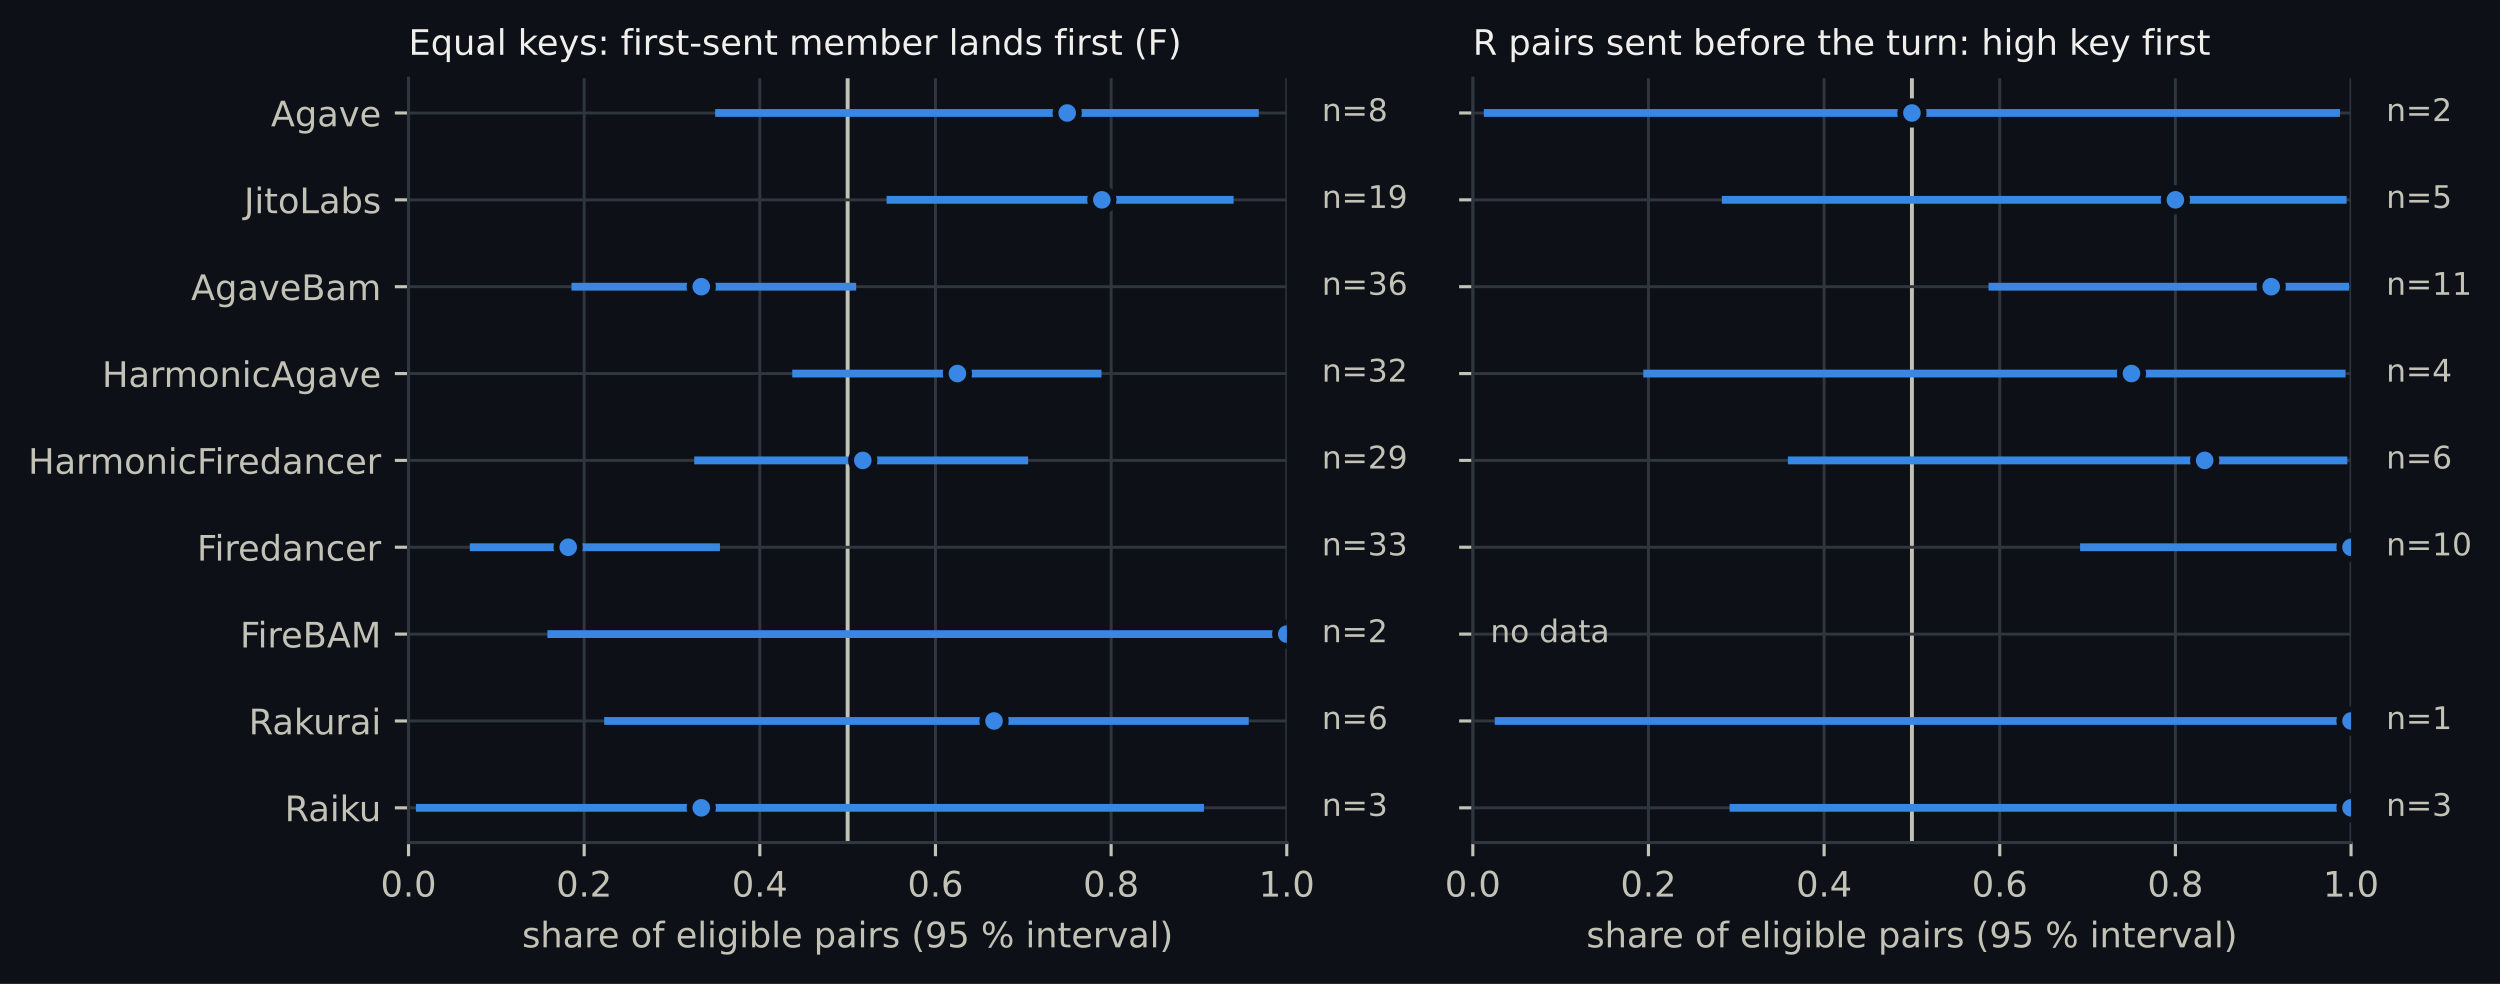
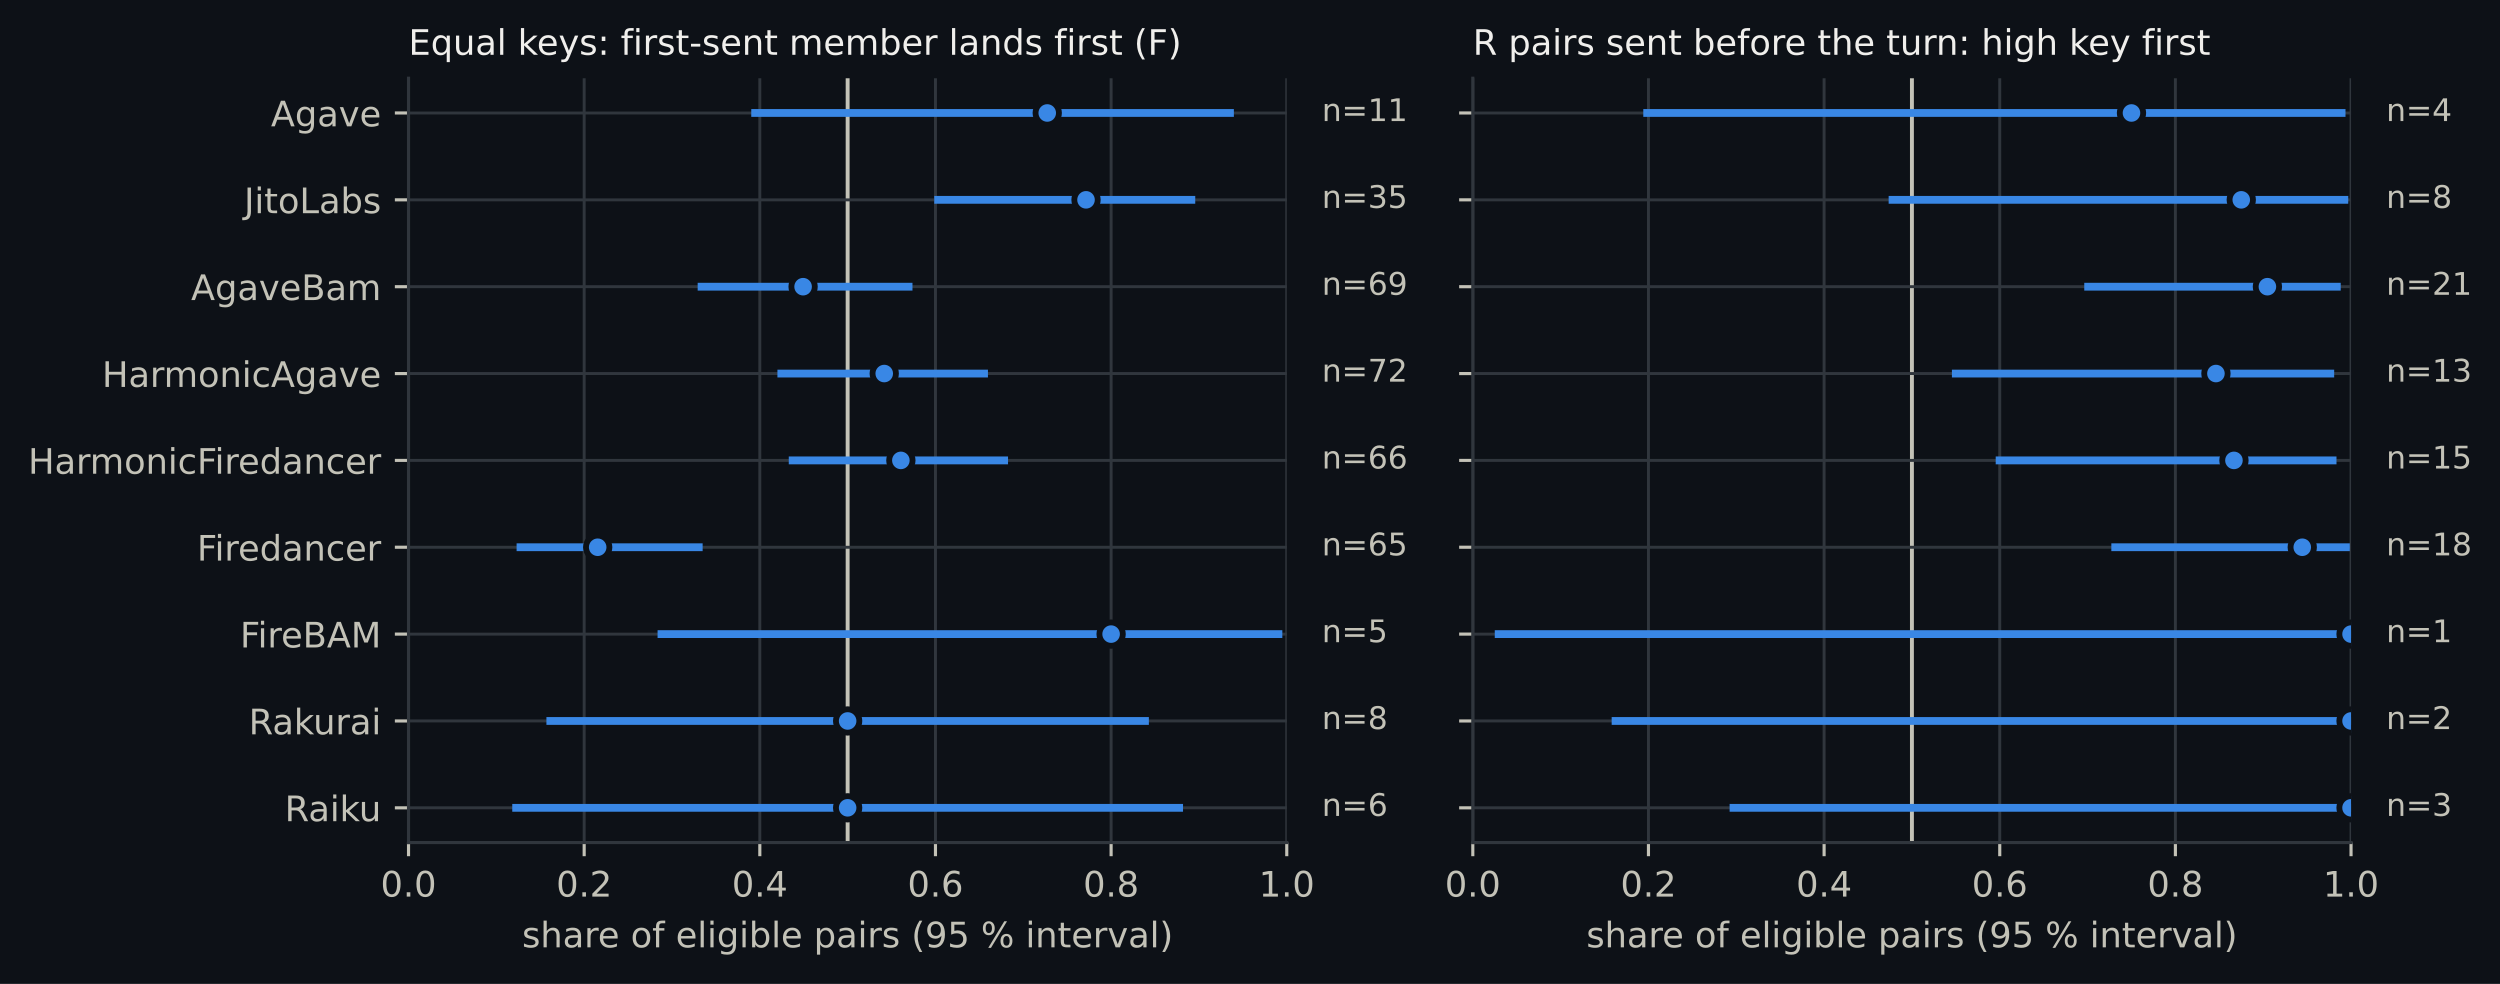
<svg xmlns="http://www.w3.org/2000/svg" xmlns:xlink="http://www.w3.org/1999/xlink" width="640.304pt" height="251.997pt" viewBox="0 0 640.304 251.997" version="1.1">
  <defs>
    <style type="text/css">*{stroke-linejoin: round; stroke-linecap: butt}</style>
  </defs>
  <g id="figure_1">
    <g id="patch_1">
      <path d="M 0 251.997  L 640.304 251.997  L 640.304 0  L 0 0  z " style="fill: #0d1117" />
    </g>
    <g id="axes_1">
      <g id="patch_2">
        <path d="M 104.632 215.796  L 329.567 215.796  L 329.567 20.039  L 104.632 20.039  z " style="fill: #0d1117" />
      </g>
      <g id="line2d_1">
        <path d="M 217.099 215.796  L 217.099 20.039  " clip-path="url(#p9a06205175)" style="fill: none; stroke: #c3c2b7; stroke-linecap: round" />
      </g>
      <g id="matplotlib.axis_1">
        <g id="xtick_1">
          <g id="line2d_2">
            <path d="M 104.632 215.796  L 104.632 20.039  " clip-path="url(#p9a06205175)" style="fill: none; stroke: #30363d; stroke-width: 0.75; stroke-linecap: round" />
          </g>
          <g id="line2d_3">
            <defs>
              <path id="m3ace17ecd5" d="M 0 0  L 0 3.5  " style="stroke: #c3c2b7; stroke-width: 0.8" />
            </defs>
            <g>
              <use xlink:href="#m3ace17ecd5" x="104.632" y="215.796" style="fill: #c3c2b7; stroke: #c3c2b7; stroke-width: 0.8" />
            </g>
          </g>
          <g id="text_1">
            <text style="font-size: 9px; font-family: 'DejaVu Sans', 'Helvetica', 'Arial', sans-serif; text-anchor: middle; fill: #c3c2b7" x="104.632" y="229.634" transform="rotate(-0 104.6317 229.6344)">0.0</text>
          </g>
        </g>
        <g id="xtick_2">
          <g id="line2d_4">
            <path d="M 149.619 215.796  L 149.619 20.039  " clip-path="url(#p9a06205175)" style="fill: none; stroke: #30363d; stroke-width: 0.75; stroke-linecap: round" />
          </g>
          <g id="line2d_5">
            <g>
              <use xlink:href="#m3ace17ecd5" x="149.619" y="215.796" style="fill: #c3c2b7; stroke: #c3c2b7; stroke-width: 0.8" />
            </g>
          </g>
          <g id="text_2">
            <text style="font-size: 9px; font-family: 'DejaVu Sans', 'Helvetica', 'Arial', sans-serif; text-anchor: middle; fill: #c3c2b7" x="149.619" y="229.634" transform="rotate(-0 149.6188 229.6344)">0.2</text>
          </g>
        </g>
        <g id="xtick_3">
          <g id="line2d_6">
            <path d="M 194.606 215.796  L 194.606 20.039  " clip-path="url(#p9a06205175)" style="fill: none; stroke: #30363d; stroke-width: 0.75; stroke-linecap: round" />
          </g>
          <g id="line2d_7">
            <g>
              <use xlink:href="#m3ace17ecd5" x="194.606" y="215.796" style="fill: #c3c2b7; stroke: #c3c2b7; stroke-width: 0.8" />
            </g>
          </g>
          <g id="text_3">
            <text style="font-size: 9px; font-family: 'DejaVu Sans', 'Helvetica', 'Arial', sans-serif; text-anchor: middle; fill: #c3c2b7" x="194.606" y="229.634" transform="rotate(-0 194.6059 229.6344)">0.4</text>
          </g>
        </g>
        <g id="xtick_4">
          <g id="line2d_8">
            <path d="M 239.593 215.796  L 239.593 20.039  " clip-path="url(#p9a06205175)" style="fill: none; stroke: #30363d; stroke-width: 0.75; stroke-linecap: round" />
          </g>
          <g id="line2d_9">
            <g>
              <use xlink:href="#m3ace17ecd5" x="239.593" y="215.796" style="fill: #c3c2b7; stroke: #c3c2b7; stroke-width: 0.8" />
            </g>
          </g>
          <g id="text_4">
            <text style="font-size: 9px; font-family: 'DejaVu Sans', 'Helvetica', 'Arial', sans-serif; text-anchor: middle; fill: #c3c2b7" x="239.593" y="229.634" transform="rotate(-0 239.5929 229.6344)">0.6</text>
          </g>
        </g>
        <g id="xtick_5">
          <g id="line2d_10">
            <path d="M 284.58 215.796  L 284.58 20.039  " clip-path="url(#p9a06205175)" style="fill: none; stroke: #30363d; stroke-width: 0.75; stroke-linecap: round" />
          </g>
          <g id="line2d_11">
            <g>
              <use xlink:href="#m3ace17ecd5" x="284.58" y="215.796" style="fill: #c3c2b7; stroke: #c3c2b7; stroke-width: 0.8" />
            </g>
          </g>
          <g id="text_5">
            <text style="font-size: 9px; font-family: 'DejaVu Sans', 'Helvetica', 'Arial', sans-serif; text-anchor: middle; fill: #c3c2b7" x="284.58" y="229.634" transform="rotate(-0 284.58 229.6344)">0.8</text>
          </g>
        </g>
        <g id="xtick_6">
          <g id="line2d_12">
            <path d="M 329.567 215.796  L 329.567 20.039  " clip-path="url(#p9a06205175)" style="fill: none; stroke: #30363d; stroke-width: 0.75; stroke-linecap: round" />
          </g>
          <g id="line2d_13">
            <g>
              <use xlink:href="#m3ace17ecd5" x="329.567" y="215.796" style="fill: #c3c2b7; stroke: #c3c2b7; stroke-width: 0.8" />
            </g>
          </g>
          <g id="text_6">
            <text style="font-size: 9px; font-family: 'DejaVu Sans', 'Helvetica', 'Arial', sans-serif; text-anchor: middle; fill: #c3c2b7" x="329.567" y="229.634" transform="rotate(-0 329.5671 229.6344)">1.0</text>
          </g>
        </g>
        <g id="text_7">
          <text style="font-size: 9px; font-family: 'DejaVu Sans', 'Helvetica', 'Arial', sans-serif; text-anchor: middle; fill: #c3c2b7" x="217.099" y="242.635" transform="rotate(-0 217.0994 242.6351)">share of eligible pairs (95 % interval)</text>
        </g>
      </g>
      <g id="matplotlib.axis_2">
        <g id="ytick_1">
          <g id="line2d_14">
            <path d="M 104.632 28.937  L 329.567 28.937  " clip-path="url(#p9a06205175)" style="fill: none; stroke: #30363d; stroke-width: 0.75; stroke-linecap: round" />
          </g>
          <g id="line2d_15">
            <defs>
              <path id="m7930940ff3" d="M 0 0  L -3.5 0  " style="stroke: #c3c2b7; stroke-width: 0.8" />
            </defs>
            <g>
              <use xlink:href="#m7930940ff3" x="104.632" y="28.937" style="fill: #c3c2b7; stroke: #c3c2b7; stroke-width: 0.8" />
            </g>
          </g>
          <g id="text_8">
            <text style="font-size: 9px; font-family: 'DejaVu Sans', 'Helvetica', 'Arial', sans-serif; text-anchor: end; fill: #c3c2b7" x="97.632" y="32.356" transform="rotate(-0 97.63172 32.35563)">Agave</text>
          </g>
        </g>
        <g id="ytick_2">
          <g id="line2d_16">
            <path d="M 104.632 51.182  L 329.567 51.182  " clip-path="url(#p9a06205175)" style="fill: none; stroke: #30363d; stroke-width: 0.75; stroke-linecap: round" />
          </g>
          <g id="line2d_17">
            <g>
              <use xlink:href="#m7930940ff3" x="104.632" y="51.182" style="fill: #c3c2b7; stroke: #c3c2b7; stroke-width: 0.8" />
            </g>
          </g>
          <g id="text_9">
            <text style="font-size: 9px; font-family: 'DejaVu Sans', 'Helvetica', 'Arial', sans-serif; text-anchor: end; fill: #c3c2b7" x="97.632" y="54.601" transform="rotate(-0 97.63172 54.60119)">JitoLabs</text>
          </g>
        </g>
        <g id="ytick_3">
          <g id="line2d_18">
            <path d="M 104.632 73.427  L 329.567 73.427  " clip-path="url(#p9a06205175)" style="fill: none; stroke: #30363d; stroke-width: 0.75; stroke-linecap: round" />
          </g>
          <g id="line2d_19">
            <g>
              <use xlink:href="#m7930940ff3" x="104.632" y="73.427" style="fill: #c3c2b7; stroke: #c3c2b7; stroke-width: 0.8" />
            </g>
          </g>
          <g id="text_10">
            <text style="font-size: 9px; font-family: 'DejaVu Sans', 'Helvetica', 'Arial', sans-serif; text-anchor: end; fill: #c3c2b7" x="97.632" y="76.846" transform="rotate(-0 97.63172 76.84606)">AgaveBam</text>
          </g>
        </g>
        <g id="ytick_4">
          <g id="line2d_20">
            <path d="M 104.632 95.672  L 329.567 95.672  " clip-path="url(#p9a06205175)" style="fill: none; stroke: #30363d; stroke-width: 0.75; stroke-linecap: round" />
          </g>
          <g id="line2d_21">
            <g>
              <use xlink:href="#m7930940ff3" x="104.632" y="95.672" style="fill: #c3c2b7; stroke: #c3c2b7; stroke-width: 0.8" />
            </g>
          </g>
          <g id="text_11">
            <text style="font-size: 9px; font-family: 'DejaVu Sans', 'Helvetica', 'Arial', sans-serif; text-anchor: end; fill: #c3c2b7" x="97.632" y="99.092" transform="rotate(-0 97.63172 99.09162)">HarmonicAgave</text>
          </g>
        </g>
        <g id="ytick_5">
          <g id="line2d_22">
            <path d="M 104.632 117.918  L 329.567 117.918  " clip-path="url(#p9a06205175)" style="fill: none; stroke: #30363d; stroke-width: 0.75; stroke-linecap: round" />
          </g>
          <g id="line2d_23">
            <g>
              <use xlink:href="#m7930940ff3" x="104.632" y="117.918" style="fill: #c3c2b7; stroke: #c3c2b7; stroke-width: 0.8" />
            </g>
          </g>
          <g id="text_12">
            <text style="font-size: 9px; font-family: 'DejaVu Sans', 'Helvetica', 'Arial', sans-serif; text-anchor: end; fill: #c3c2b7" x="97.632" y="121.337" transform="rotate(-0 97.63172 121.3368)">HarmonicFiredancer</text>
          </g>
        </g>
        <g id="ytick_6">
          <g id="line2d_24">
            <path d="M 104.632 140.163  L 329.567 140.163  " clip-path="url(#p9a06205175)" style="fill: none; stroke: #30363d; stroke-width: 0.75; stroke-linecap: round" />
          </g>
          <g id="line2d_25">
            <g>
              <use xlink:href="#m7930940ff3" x="104.632" y="140.163" style="fill: #c3c2b7; stroke: #c3c2b7; stroke-width: 0.8" />
            </g>
          </g>
          <g id="text_13">
            <text style="font-size: 9px; font-family: 'DejaVu Sans', 'Helvetica', 'Arial', sans-serif; text-anchor: end; fill: #c3c2b7" x="97.632" y="143.582" transform="rotate(-0 97.63172 143.5821)">Firedancer</text>
          </g>
        </g>
        <g id="ytick_7">
          <g id="line2d_26">
            <path d="M 104.632 162.408  L 329.567 162.408  " clip-path="url(#p9a06205175)" style="fill: none; stroke: #30363d; stroke-width: 0.75; stroke-linecap: round" />
          </g>
          <g id="line2d_27">
            <g>
              <use xlink:href="#m7930940ff3" x="104.632" y="162.408" style="fill: #c3c2b7; stroke: #c3c2b7; stroke-width: 0.8" />
            </g>
          </g>
          <g id="text_14">
            <text style="font-size: 9px; font-family: 'DejaVu Sans', 'Helvetica', 'Arial', sans-serif; text-anchor: end; fill: #c3c2b7" x="97.632" y="165.827" transform="rotate(-0 97.63172 165.8273)">FireBAM</text>
          </g>
        </g>
        <g id="ytick_8">
          <g id="line2d_28">
            <path d="M 104.632 184.653  L 329.567 184.653  " clip-path="url(#p9a06205175)" style="fill: none; stroke: #30363d; stroke-width: 0.75; stroke-linecap: round" />
          </g>
          <g id="line2d_29">
            <g>
              <use xlink:href="#m7930940ff3" x="104.632" y="184.653" style="fill: #c3c2b7; stroke: #c3c2b7; stroke-width: 0.8" />
            </g>
          </g>
          <g id="text_15">
            <text style="font-size: 9px; font-family: 'DejaVu Sans', 'Helvetica', 'Arial', sans-serif; text-anchor: end; fill: #c3c2b7" x="97.632" y="188.072" transform="rotate(-0 97.63172 188.0725)">Rakurai</text>
          </g>
        </g>
        <g id="ytick_9">
          <g id="line2d_30">
            <path d="M 104.632 206.898  L 329.567 206.898  " clip-path="url(#p9a06205175)" style="fill: none; stroke: #30363d; stroke-width: 0.75; stroke-linecap: round" />
          </g>
          <g id="line2d_31">
            <g>
              <use xlink:href="#m7930940ff3" x="104.632" y="206.898" style="fill: #c3c2b7; stroke: #c3c2b7; stroke-width: 0.8" />
            </g>
          </g>
          <g id="text_16">
            <text style="font-size: 9px; font-family: 'DejaVu Sans', 'Helvetica', 'Arial', sans-serif; text-anchor: end; fill: #c3c2b7" x="97.632" y="210.318" transform="rotate(-0 97.63172 210.3177)">Raiku</text>
          </g>
        </g>
      </g>
      <g id="patch_3">
        <path d="M 104.632 215.796  L 104.632 20.039  " style="fill: none; stroke: #30363d; stroke-width: 0.8; stroke-linejoin: miter; stroke-linecap: square" />
      </g>
      <g id="patch_4">
        <path d="M 104.632 215.796  L 329.567 215.796  " style="fill: none; stroke: #30363d; stroke-width: 0.8; stroke-linejoin: miter; stroke-linecap: square" />
      </g>
      <g id="LineCollection_1">
-         <path d="M 183.167 28.937  L 322.402 28.937  " clip-path="url(#p9a06205175)" style="fill: none; stroke: #3987e5; stroke-width: 2" />
+         <path d="M 192.414 28.937  L 316.022 28.937  " clip-path="url(#p9a06205175)" style="fill: none; stroke: #3987e5; stroke-width: 2" />
      </g>
      <g id="text_17">
-         <text style="font-size: 8px; font-family: 'DejaVu Sans', 'Helvetica', 'Arial', sans-serif; text-anchor: start; fill: #c3c2b7" x="338.564" y="31.015" transform="rotate(-0 338.5645 31.0148)">n=8</text>
+         <text style="font-size: 8px; font-family: 'DejaVu Sans', 'Helvetica', 'Arial', sans-serif; text-anchor: start; fill: #c3c2b7" x="338.564" y="31.015" transform="rotate(-0 338.5645 31.0148)">n=11</text>
      </g>
      <g id="LineCollection_2">
-         <path d="M 227.075 51.182  L 315.953 51.182  " clip-path="url(#p9a06205175)" style="fill: none; stroke: #3987e5; stroke-width: 2" />
+         <path d="M 239.286 51.182  L 306.127 51.182  " clip-path="url(#p9a06205175)" style="fill: none; stroke: #3987e5; stroke-width: 2" />
      </g>
      <g id="text_18">
-         <text style="font-size: 8px; font-family: 'DejaVu Sans', 'Helvetica', 'Arial', sans-serif; text-anchor: start; fill: #c3c2b7" x="338.564" y="53.26" transform="rotate(-0 338.5645 53.26002)">n=19</text>
+         <text style="font-size: 8px; font-family: 'DejaVu Sans', 'Helvetica', 'Arial', sans-serif; text-anchor: start; fill: #c3c2b7" x="338.564" y="53.26" transform="rotate(-0 338.5645 53.26002)">n=35</text>
      </g>
      <g id="LineCollection_3">
-         <path d="M 146.371 73.427  L 219.282 73.427  " clip-path="url(#p9a06205175)" style="fill: none; stroke: #3987e5; stroke-width: 2" />
+         <path d="M 178.687 73.427  L 233.703 73.427  " clip-path="url(#p9a06205175)" style="fill: none; stroke: #3987e5; stroke-width: 2" />
      </g>
      <g id="text_19">
-         <text style="font-size: 8px; font-family: 'DejaVu Sans', 'Helvetica', 'Arial', sans-serif; text-anchor: start; fill: #c3c2b7" x="338.564" y="75.505" transform="rotate(-0 338.5645 75.50523)">n=36</text>
+         <text style="font-size: 8px; font-family: 'DejaVu Sans', 'Helvetica', 'Arial', sans-serif; text-anchor: start; fill: #c3c2b7" x="338.564" y="75.505" transform="rotate(-0 338.5645 75.50523)">n=69</text>
      </g>
      <g id="LineCollection_4">
-         <path d="M 202.911 95.672  L 282.106 95.672  " clip-path="url(#p9a06205175)" style="fill: none; stroke: #3987e5; stroke-width: 2" />
+         <path d="M 199.114 95.672  L 253.034 95.672  " clip-path="url(#p9a06205175)" style="fill: none; stroke: #3987e5; stroke-width: 2" />
      </g>
      <g id="text_20">
-         <text style="font-size: 8px; font-family: 'DejaVu Sans', 'Helvetica', 'Arial', sans-serif; text-anchor: start; fill: #c3c2b7" x="338.564" y="97.75" transform="rotate(-0 338.5645 97.75045)">n=32</text>
+         <text style="font-size: 8px; font-family: 'DejaVu Sans', 'Helvetica', 'Arial', sans-serif; text-anchor: start; fill: #c3c2b7" x="338.564" y="97.75" transform="rotate(-0 338.5645 97.75045)">n=72</text>
      </g>
      <g id="LineCollection_5">
-         <path d="M 177.807 117.918  L 263.327 117.918  " clip-path="url(#p9a06205175)" style="fill: none; stroke: #3987e5; stroke-width: 2" />
+         <path d="M 202.02 117.918  L 258.18 117.918  " clip-path="url(#p9a06205175)" style="fill: none; stroke: #3987e5; stroke-width: 2" />
      </g>
      <g id="text_21">
-         <text style="font-size: 8px; font-family: 'DejaVu Sans', 'Helvetica', 'Arial', sans-serif; text-anchor: start; fill: #c3c2b7" x="338.564" y="119.996" transform="rotate(-0 338.5645 119.9957)">n=29</text>
+         <text style="font-size: 8px; font-family: 'DejaVu Sans', 'Helvetica', 'Arial', sans-serif; text-anchor: start; fill: #c3c2b7" x="338.564" y="119.996" transform="rotate(-0 338.5645 119.9957)">n=66</text>
      </g>
      <g id="LineCollection_6">
-         <path d="M 120.33 140.163  L 184.394 140.163  " clip-path="url(#p9a06205175)" style="fill: none; stroke: #3987e5; stroke-width: 2" />
+         <path d="M 132.311 140.163  L 179.96 140.163  " clip-path="url(#p9a06205175)" style="fill: none; stroke: #3987e5; stroke-width: 2" />
      </g>
      <g id="text_22">
-         <text style="font-size: 8px; font-family: 'DejaVu Sans', 'Helvetica', 'Arial', sans-serif; text-anchor: start; fill: #c3c2b7" x="338.564" y="142.241" transform="rotate(-0 338.5645 142.2409)">n=33</text>
+         <text style="font-size: 8px; font-family: 'DejaVu Sans', 'Helvetica', 'Arial', sans-serif; text-anchor: start; fill: #c3c2b7" x="338.564" y="142.241" transform="rotate(-0 338.5645 142.2409)">n=65</text>
      </g>
      <g id="LineCollection_7">
-         <path d="M 140.197 162.408  L 329.567 162.408  " clip-path="url(#p9a06205175)" style="fill: none; stroke: #3987e5; stroke-width: 2" />
+         <path d="M 168.419 162.408  L 328.431 162.408  " clip-path="url(#p9a06205175)" style="fill: none; stroke: #3987e5; stroke-width: 2" />
      </g>
      <g id="text_23">
-         <text style="font-size: 8px; font-family: 'DejaVu Sans', 'Helvetica', 'Arial', sans-serif; text-anchor: start; fill: #c3c2b7" x="338.564" y="164.486" transform="rotate(-0 338.5645 164.4861)">n=2</text>
+         <text style="font-size: 8px; font-family: 'DejaVu Sans', 'Helvetica', 'Arial', sans-serif; text-anchor: start; fill: #c3c2b7" x="338.564" y="164.486" transform="rotate(-0 338.5645 164.4861)">n=5</text>
      </g>
      <g id="LineCollection_8">
-         <path d="M 154.742 184.653  L 319.834 184.653  " clip-path="url(#p9a06205175)" style="fill: none; stroke: #3987e5; stroke-width: 2" />
+         <path d="M 139.949 184.653  L 294.249 184.653  " clip-path="url(#p9a06205175)" style="fill: none; stroke: #3987e5; stroke-width: 2" />
      </g>
      <g id="text_24">
-         <text style="font-size: 8px; font-family: 'DejaVu Sans', 'Helvetica', 'Arial', sans-serif; text-anchor: start; fill: #c3c2b7" x="338.564" y="186.731" transform="rotate(-0 338.5645 186.7313)">n=6</text>
+         <text style="font-size: 8px; font-family: 'DejaVu Sans', 'Helvetica', 'Arial', sans-serif; text-anchor: start; fill: #c3c2b7" x="338.564" y="186.731" transform="rotate(-0 338.5645 186.7313)">n=8</text>
      </g>
      <g id="LineCollection_9">
-         <path d="M 106.522 206.898  L 308.356 206.898  " clip-path="url(#p9a06205175)" style="fill: none; stroke: #3987e5; stroke-width: 2" />
+         <path d="M 131.2 206.898  L 302.998 206.898  " clip-path="url(#p9a06205175)" style="fill: none; stroke: #3987e5; stroke-width: 2" />
      </g>
      <g id="text_25">
-         <text style="font-size: 8px; font-family: 'DejaVu Sans', 'Helvetica', 'Arial', sans-serif; text-anchor: start; fill: #c3c2b7" x="338.564" y="208.977" transform="rotate(-0 338.5645 208.9765)">n=3</text>
+         <text style="font-size: 8px; font-family: 'DejaVu Sans', 'Helvetica', 'Arial', sans-serif; text-anchor: start; fill: #c3c2b7" x="338.564" y="208.977" transform="rotate(-0 338.5645 208.9765)">n=6</text>
      </g>
      <g id="text_26">
        <text style="font-size: 9px; font-family: 'DejaVu Sans', 'Helvetica', 'Arial', sans-serif; text-anchor: start; fill: #f0efec" x="104.632" y="14.039" transform="rotate(-0 104.6317 14.03859)">Equal keys: first-sent member lands first (F)</text>
      </g>
      <g id="line2d_32">
-         <path d="M 273.333 28.937  " clip-path="url(#p9a06205175)" style="fill: none; stroke: #3987e5; stroke-width: 2; stroke-linecap: round" />
+         <path d="M 268.221 28.937  " clip-path="url(#p9a06205175)" style="fill: none; stroke: #3987e5; stroke-width: 2; stroke-linecap: round" />
        <defs>
          <path id="m5ddadcba96" d="M 0 3  C 0.796 3 1.559 2.684 2.121 2.121  C 2.684 1.559 3 0.796 3 0  C 3 -0.796 2.684 -1.559 2.121 -2.121  C 1.559 -2.684 0.796 -3 0 -3  C -0.796 -3 -1.559 -2.684 -2.121 -2.121  C -2.684 -1.559 -3 -0.796 -3 0  C -3 0.796 -2.684 1.559 -2.121 2.121  C -1.559 2.684 -0.796 3 0 3  z " style="stroke: #0d1117; stroke-width: 1.5" />
        </defs>
        <g clip-path="url(#p9a06205175)">
-           <use xlink:href="#m5ddadcba96" x="273.333" y="28.937" style="fill: #3987e5; stroke: #0d1117; stroke-width: 1.5" />
+           <use xlink:href="#m5ddadcba96" x="268.221" y="28.937" style="fill: #3987e5; stroke: #0d1117; stroke-width: 1.5" />
        </g>
      </g>
      <g id="line2d_33">
-         <path d="M 282.212 51.182  " clip-path="url(#p9a06205175)" style="fill: none; stroke: #3987e5; stroke-width: 2; stroke-linecap: round" />
-         <g clip-path="url(#p9a06205175)">
-           <use xlink:href="#m5ddadcba96" x="282.212" y="51.182" style="fill: #3987e5; stroke: #0d1117; stroke-width: 1.5" />
+         <path d="M 278.153 51.182  " clip-path="url(#p9a06205175)" style="fill: none; stroke: #3987e5; stroke-width: 2; stroke-linecap: round" />
+         <g clip-path="url(#p9a06205175)">
+           <use xlink:href="#m5ddadcba96" x="278.153" y="51.182" style="fill: #3987e5; stroke: #0d1117; stroke-width: 1.5" />
        </g>
      </g>
      <g id="line2d_34">
-         <path d="M 179.61 73.427  " clip-path="url(#p9a06205175)" style="fill: none; stroke: #3987e5; stroke-width: 2; stroke-linecap: round" />
-         <g clip-path="url(#p9a06205175)">
-           <use xlink:href="#m5ddadcba96" x="179.61" y="73.427" style="fill: #3987e5; stroke: #0d1117; stroke-width: 1.5" />
+         <path d="M 205.69 73.427  " clip-path="url(#p9a06205175)" style="fill: none; stroke: #3987e5; stroke-width: 2; stroke-linecap: round" />
+         <g clip-path="url(#p9a06205175)">
+           <use xlink:href="#m5ddadcba96" x="205.69" y="73.427" style="fill: #3987e5; stroke: #0d1117; stroke-width: 1.5" />
        </g>
      </g>
      <g id="line2d_35">
-         <path d="M 245.216 95.672  " clip-path="url(#p9a06205175)" style="fill: none; stroke: #3987e5; stroke-width: 2; stroke-linecap: round" />
-         <g clip-path="url(#p9a06205175)">
-           <use xlink:href="#m5ddadcba96" x="245.216" y="95.672" style="fill: #3987e5; stroke: #0d1117; stroke-width: 1.5" />
+         <path d="M 226.472 95.672  " clip-path="url(#p9a06205175)" style="fill: none; stroke: #3987e5; stroke-width: 2; stroke-linecap: round" />
+         <g clip-path="url(#p9a06205175)">
+           <use xlink:href="#m5ddadcba96" x="226.472" y="95.672" style="fill: #3987e5; stroke: #0d1117; stroke-width: 1.5" />
        </g>
      </g>
      <g id="line2d_36">
-         <path d="M 220.978 117.918  " clip-path="url(#p9a06205175)" style="fill: none; stroke: #3987e5; stroke-width: 2; stroke-linecap: round" />
-         <g clip-path="url(#p9a06205175)">
-           <use xlink:href="#m5ddadcba96" x="220.978" y="117.918" style="fill: #3987e5; stroke: #0d1117; stroke-width: 1.5" />
+         <path d="M 230.732 117.918  " clip-path="url(#p9a06205175)" style="fill: none; stroke: #3987e5; stroke-width: 2; stroke-linecap: round" />
+         <g clip-path="url(#p9a06205175)">
+           <use xlink:href="#m5ddadcba96" x="230.732" y="117.918" style="fill: #3987e5; stroke: #0d1117; stroke-width: 1.5" />
        </g>
      </g>
      <g id="line2d_37">
-         <path d="M 145.529 140.163  " clip-path="url(#p9a06205175)" style="fill: none; stroke: #3987e5; stroke-width: 2; stroke-linecap: round" />
-         <g clip-path="url(#p9a06205175)">
-           <use xlink:href="#m5ddadcba96" x="145.529" y="140.163" style="fill: #3987e5; stroke: #0d1117; stroke-width: 1.5" />
+         <path d="M 153.079 140.163  " clip-path="url(#p9a06205175)" style="fill: none; stroke: #3987e5; stroke-width: 2; stroke-linecap: round" />
+         <g clip-path="url(#p9a06205175)">
+           <use xlink:href="#m5ddadcba96" x="153.079" y="140.163" style="fill: #3987e5; stroke: #0d1117; stroke-width: 1.5" />
        </g>
      </g>
      <g id="line2d_38">
-         <path d="M 329.567 162.408  " clip-path="url(#p9a06205175)" style="fill: none; stroke: #3987e5; stroke-width: 2; stroke-linecap: round" />
-         <g clip-path="url(#p9a06205175)">
-           <use xlink:href="#m5ddadcba96" x="329.567" y="162.408" style="fill: #3987e5; stroke: #0d1117; stroke-width: 1.5" />
+         <path d="M 284.58 162.408  " clip-path="url(#p9a06205175)" style="fill: none; stroke: #3987e5; stroke-width: 2; stroke-linecap: round" />
+         <g clip-path="url(#p9a06205175)">
+           <use xlink:href="#m5ddadcba96" x="284.58" y="162.408" style="fill: #3987e5; stroke: #0d1117; stroke-width: 1.5" />
        </g>
      </g>
      <g id="line2d_39">
-         <path d="M 254.589 184.653  " clip-path="url(#p9a06205175)" style="fill: none; stroke: #3987e5; stroke-width: 2; stroke-linecap: round" />
-         <g clip-path="url(#p9a06205175)">
-           <use xlink:href="#m5ddadcba96" x="254.589" y="184.653" style="fill: #3987e5; stroke: #0d1117; stroke-width: 1.5" />
+         <path d="M 217.099 184.653  " clip-path="url(#p9a06205175)" style="fill: none; stroke: #3987e5; stroke-width: 2; stroke-linecap: round" />
+         <g clip-path="url(#p9a06205175)">
+           <use xlink:href="#m5ddadcba96" x="217.099" y="184.653" style="fill: #3987e5; stroke: #0d1117; stroke-width: 1.5" />
        </g>
      </g>
      <g id="line2d_40">
-         <path d="M 179.61 206.898  " clip-path="url(#p9a06205175)" style="fill: none; stroke: #3987e5; stroke-width: 2; stroke-linecap: round" />
-         <g clip-path="url(#p9a06205175)">
-           <use xlink:href="#m5ddadcba96" x="179.61" y="206.898" style="fill: #3987e5; stroke: #0d1117; stroke-width: 1.5" />
+         <path d="M 217.099 206.898  " clip-path="url(#p9a06205175)" style="fill: none; stroke: #3987e5; stroke-width: 2; stroke-linecap: round" />
+         <g clip-path="url(#p9a06205175)">
+           <use xlink:href="#m5ddadcba96" x="217.099" y="206.898" style="fill: #3987e5; stroke: #0d1117; stroke-width: 1.5" />
        </g>
      </g>
    </g>
    <g id="axes_2">
      <g id="patch_5">
        <path d="M 377.218 215.796  L 602.153 215.796  L 602.153 20.039  L 377.218 20.039  z " style="fill: #0d1117" />
      </g>
      <g id="line2d_41">
        <path d="M 489.686 215.796  L 489.686 20.039  " clip-path="url(#p82a0b15904)" style="fill: none; stroke: #c3c2b7; stroke-linecap: round" />
      </g>
      <g id="matplotlib.axis_3">
        <g id="xtick_7">
          <g id="line2d_42">
            <path d="M 377.218 215.796  L 377.218 20.039  " clip-path="url(#p82a0b15904)" style="fill: none; stroke: #30363d; stroke-width: 0.75; stroke-linecap: round" />
          </g>
          <g id="line2d_43">
            <g>
              <use xlink:href="#m3ace17ecd5" x="377.218" y="215.796" style="fill: #c3c2b7; stroke: #c3c2b7; stroke-width: 0.8" />
            </g>
          </g>
          <g id="text_27">
            <text style="font-size: 9px; font-family: 'DejaVu Sans', 'Helvetica', 'Arial', sans-serif; text-anchor: middle; fill: #c3c2b7" x="377.218" y="229.634" transform="rotate(-0 377.218 229.6344)">0.0</text>
          </g>
        </g>
        <g id="xtick_8">
          <g id="line2d_44">
            <path d="M 422.205 215.796  L 422.205 20.039  " clip-path="url(#p82a0b15904)" style="fill: none; stroke: #30363d; stroke-width: 0.75; stroke-linecap: round" />
          </g>
          <g id="line2d_45">
            <g>
              <use xlink:href="#m3ace17ecd5" x="422.205" y="215.796" style="fill: #c3c2b7; stroke: #c3c2b7; stroke-width: 0.8" />
            </g>
          </g>
          <g id="text_28">
            <text style="font-size: 9px; font-family: 'DejaVu Sans', 'Helvetica', 'Arial', sans-serif; text-anchor: middle; fill: #c3c2b7" x="422.205" y="229.634" transform="rotate(-0 422.205 229.6344)">0.2</text>
          </g>
        </g>
        <g id="xtick_9">
          <g id="line2d_46">
            <path d="M 467.192 215.796  L 467.192 20.039  " clip-path="url(#p82a0b15904)" style="fill: none; stroke: #30363d; stroke-width: 0.75; stroke-linecap: round" />
          </g>
          <g id="line2d_47">
            <g>
              <use xlink:href="#m3ace17ecd5" x="467.192" y="215.796" style="fill: #c3c2b7; stroke: #c3c2b7; stroke-width: 0.8" />
            </g>
          </g>
          <g id="text_29">
            <text style="font-size: 9px; font-family: 'DejaVu Sans', 'Helvetica', 'Arial', sans-serif; text-anchor: middle; fill: #c3c2b7" x="467.192" y="229.634" transform="rotate(-0 467.1921 229.6344)">0.4</text>
          </g>
        </g>
        <g id="xtick_10">
          <g id="line2d_48">
            <path d="M 512.179 215.796  L 512.179 20.039  " clip-path="url(#p82a0b15904)" style="fill: none; stroke: #30363d; stroke-width: 0.75; stroke-linecap: round" />
          </g>
          <g id="line2d_49">
            <g>
              <use xlink:href="#m3ace17ecd5" x="512.179" y="215.796" style="fill: #c3c2b7; stroke: #c3c2b7; stroke-width: 0.8" />
            </g>
          </g>
          <g id="text_30">
            <text style="font-size: 9px; font-family: 'DejaVu Sans', 'Helvetica', 'Arial', sans-serif; text-anchor: middle; fill: #c3c2b7" x="512.179" y="229.634" transform="rotate(-0 512.1792 229.6344)">0.6</text>
          </g>
        </g>
        <g id="xtick_11">
          <g id="line2d_50">
            <path d="M 557.166 215.796  L 557.166 20.039  " clip-path="url(#p82a0b15904)" style="fill: none; stroke: #30363d; stroke-width: 0.75; stroke-linecap: round" />
          </g>
          <g id="line2d_51">
            <g>
              <use xlink:href="#m3ace17ecd5" x="557.166" y="215.796" style="fill: #c3c2b7; stroke: #c3c2b7; stroke-width: 0.8" />
            </g>
          </g>
          <g id="text_31">
            <text style="font-size: 9px; font-family: 'DejaVu Sans', 'Helvetica', 'Arial', sans-serif; text-anchor: middle; fill: #c3c2b7" x="557.166" y="229.634" transform="rotate(-0 557.1662 229.6344)">0.8</text>
          </g>
        </g>
        <g id="xtick_12">
          <g id="line2d_52">
            <path d="M 602.153 215.796  L 602.153 20.039  " clip-path="url(#p82a0b15904)" style="fill: none; stroke: #30363d; stroke-width: 0.75; stroke-linecap: round" />
          </g>
          <g id="line2d_53">
            <g>
              <use xlink:href="#m3ace17ecd5" x="602.153" y="215.796" style="fill: #c3c2b7; stroke: #c3c2b7; stroke-width: 0.8" />
            </g>
          </g>
          <g id="text_32">
            <text style="font-size: 9px; font-family: 'DejaVu Sans', 'Helvetica', 'Arial', sans-serif; text-anchor: middle; fill: #c3c2b7" x="602.153" y="229.634" transform="rotate(-0 602.1533 229.6344)">1.0</text>
          </g>
        </g>
        <g id="text_33">
          <text style="font-size: 9px; font-family: 'DejaVu Sans', 'Helvetica', 'Arial', sans-serif; text-anchor: middle; fill: #c3c2b7" x="489.686" y="242.635" transform="rotate(-0 489.6856 242.6351)">share of eligible pairs (95 % interval)</text>
        </g>
      </g>
      <g id="matplotlib.axis_4">
        <g id="ytick_10">
          <g id="line2d_54">
            <path d="M 377.218 28.937  L 602.153 28.937  " clip-path="url(#p82a0b15904)" style="fill: none; stroke: #30363d; stroke-width: 0.75; stroke-linecap: round" />
          </g>
          <g id="line2d_55">
            <g>
              <use xlink:href="#m7930940ff3" x="377.218" y="28.937" style="fill: #c3c2b7; stroke: #c3c2b7; stroke-width: 0.8" />
            </g>
          </g>
        </g>
        <g id="ytick_11">
          <g id="line2d_56">
            <path d="M 377.218 51.182  L 602.153 51.182  " clip-path="url(#p82a0b15904)" style="fill: none; stroke: #30363d; stroke-width: 0.75; stroke-linecap: round" />
          </g>
          <g id="line2d_57">
            <g>
              <use xlink:href="#m7930940ff3" x="377.218" y="51.182" style="fill: #c3c2b7; stroke: #c3c2b7; stroke-width: 0.8" />
            </g>
          </g>
        </g>
        <g id="ytick_12">
          <g id="line2d_58">
            <path d="M 377.218 73.427  L 602.153 73.427  " clip-path="url(#p82a0b15904)" style="fill: none; stroke: #30363d; stroke-width: 0.75; stroke-linecap: round" />
          </g>
          <g id="line2d_59">
            <g>
              <use xlink:href="#m7930940ff3" x="377.218" y="73.427" style="fill: #c3c2b7; stroke: #c3c2b7; stroke-width: 0.8" />
            </g>
          </g>
        </g>
        <g id="ytick_13">
          <g id="line2d_60">
            <path d="M 377.218 95.672  L 602.153 95.672  " clip-path="url(#p82a0b15904)" style="fill: none; stroke: #30363d; stroke-width: 0.75; stroke-linecap: round" />
          </g>
          <g id="line2d_61">
            <g>
              <use xlink:href="#m7930940ff3" x="377.218" y="95.672" style="fill: #c3c2b7; stroke: #c3c2b7; stroke-width: 0.8" />
            </g>
          </g>
        </g>
        <g id="ytick_14">
          <g id="line2d_62">
            <path d="M 377.218 117.918  L 602.153 117.918  " clip-path="url(#p82a0b15904)" style="fill: none; stroke: #30363d; stroke-width: 0.75; stroke-linecap: round" />
          </g>
          <g id="line2d_63">
            <g>
              <use xlink:href="#m7930940ff3" x="377.218" y="117.918" style="fill: #c3c2b7; stroke: #c3c2b7; stroke-width: 0.8" />
            </g>
          </g>
        </g>
        <g id="ytick_15">
          <g id="line2d_64">
            <path d="M 377.218 140.163  L 602.153 140.163  " clip-path="url(#p82a0b15904)" style="fill: none; stroke: #30363d; stroke-width: 0.75; stroke-linecap: round" />
          </g>
          <g id="line2d_65">
            <g>
              <use xlink:href="#m7930940ff3" x="377.218" y="140.163" style="fill: #c3c2b7; stroke: #c3c2b7; stroke-width: 0.8" />
            </g>
          </g>
        </g>
        <g id="ytick_16">
          <g id="line2d_66">
            <path d="M 377.218 162.408  L 602.153 162.408  " clip-path="url(#p82a0b15904)" style="fill: none; stroke: #30363d; stroke-width: 0.75; stroke-linecap: round" />
          </g>
          <g id="line2d_67">
            <g>
              <use xlink:href="#m7930940ff3" x="377.218" y="162.408" style="fill: #c3c2b7; stroke: #c3c2b7; stroke-width: 0.8" />
            </g>
          </g>
        </g>
        <g id="ytick_17">
          <g id="line2d_68">
            <path d="M 377.218 184.653  L 602.153 184.653  " clip-path="url(#p82a0b15904)" style="fill: none; stroke: #30363d; stroke-width: 0.75; stroke-linecap: round" />
          </g>
          <g id="line2d_69">
            <g>
              <use xlink:href="#m7930940ff3" x="377.218" y="184.653" style="fill: #c3c2b7; stroke: #c3c2b7; stroke-width: 0.8" />
            </g>
          </g>
        </g>
        <g id="ytick_18">
          <g id="line2d_70">
            <path d="M 377.218 206.898  L 602.153 206.898  " clip-path="url(#p82a0b15904)" style="fill: none; stroke: #30363d; stroke-width: 0.75; stroke-linecap: round" />
          </g>
          <g id="line2d_71">
            <g>
              <use xlink:href="#m7930940ff3" x="377.218" y="206.898" style="fill: #c3c2b7; stroke: #c3c2b7; stroke-width: 0.8" />
            </g>
          </g>
        </g>
      </g>
      <g id="patch_6">
        <path d="M 377.218 215.796  L 377.218 20.039  " style="fill: none; stroke: #30363d; stroke-width: 0.8; stroke-linejoin: miter; stroke-linecap: square" />
      </g>
      <g id="patch_7">
        <path d="M 377.218 215.796  L 602.153 215.796  " style="fill: none; stroke: #30363d; stroke-width: 0.8; stroke-linejoin: miter; stroke-linecap: square" />
      </g>
      <g id="LineCollection_10">
-         <path d="M 380.047 28.937  L 599.324 28.937  " clip-path="url(#p82a0b15904)" style="fill: none; stroke: #3987e5; stroke-width: 2" />
+         <path d="M 420.882 28.937  L 600.734 28.937  " clip-path="url(#p82a0b15904)" style="fill: none; stroke: #3987e5; stroke-width: 2" />
      </g>
      <g id="text_34">
-         <text style="font-size: 8px; font-family: 'DejaVu Sans', 'Helvetica', 'Arial', sans-serif; text-anchor: start; fill: #c3c2b7" x="611.151" y="31.015" transform="rotate(-0 611.1507 31.0148)">n=2</text>
+         <text style="font-size: 8px; font-family: 'DejaVu Sans', 'Helvetica', 'Arial', sans-serif; text-anchor: start; fill: #c3c2b7" x="611.151" y="31.015" transform="rotate(-0 611.1507 31.0148)">n=4</text>
      </g>
      <g id="LineCollection_11">
-         <path d="M 441.006 51.182  L 601.017 51.182  " clip-path="url(#p82a0b15904)" style="fill: none; stroke: #3987e5; stroke-width: 2" />
+         <path d="M 483.723 51.182  L 601.443 51.182  " clip-path="url(#p82a0b15904)" style="fill: none; stroke: #3987e5; stroke-width: 2" />
      </g>
      <g id="text_35">
-         <text style="font-size: 8px; font-family: 'DejaVu Sans', 'Helvetica', 'Arial', sans-serif; text-anchor: start; fill: #c3c2b7" x="611.151" y="53.26" transform="rotate(-0 611.1507 53.26002)">n=5</text>
+         <text style="font-size: 8px; font-family: 'DejaVu Sans', 'Helvetica', 'Arial', sans-serif; text-anchor: start; fill: #c3c2b7" x="611.151" y="53.26" transform="rotate(-0 611.1507 53.26002)">n=8</text>
      </g>
      <g id="LineCollection_12">
-         <path d="M 509.305 73.427  L 601.636 73.427  " clip-path="url(#p82a0b15904)" style="fill: none; stroke: #3987e5; stroke-width: 2" />
+         <path d="M 533.824 73.427  L 599.511 73.427  " clip-path="url(#p82a0b15904)" style="fill: none; stroke: #3987e5; stroke-width: 2" />
      </g>
      <g id="text_36">
-         <text style="font-size: 8px; font-family: 'DejaVu Sans', 'Helvetica', 'Arial', sans-serif; text-anchor: start; fill: #c3c2b7" x="611.151" y="75.505" transform="rotate(-0 611.1507 75.50523)">n=11</text>
+         <text style="font-size: 8px; font-family: 'DejaVu Sans', 'Helvetica', 'Arial', sans-serif; text-anchor: start; fill: #c3c2b7" x="611.151" y="75.505" transform="rotate(-0 611.1507 75.50523)">n=21</text>
      </g>
      <g id="LineCollection_13">
-         <path d="M 420.882 95.672  L 600.734 95.672  " clip-path="url(#p82a0b15904)" style="fill: none; stroke: #3987e5; stroke-width: 2" />
+         <path d="M 499.927 95.672  L 597.833 95.672  " clip-path="url(#p82a0b15904)" style="fill: none; stroke: #3987e5; stroke-width: 2" />
      </g>
      <g id="text_37">
-         <text style="font-size: 8px; font-family: 'DejaVu Sans', 'Helvetica', 'Arial', sans-serif; text-anchor: start; fill: #c3c2b7" x="611.151" y="97.75" transform="rotate(-0 611.1507 97.75045)">n=4</text>
+         <text style="font-size: 8px; font-family: 'DejaVu Sans', 'Helvetica', 'Arial', sans-serif; text-anchor: start; fill: #c3c2b7" x="611.151" y="97.75" transform="rotate(-0 611.1507 97.75045)">n=13</text>
      </g>
      <g id="LineCollection_14">
-         <path d="M 457.917 117.918  L 601.206 117.918  " clip-path="url(#p82a0b15904)" style="fill: none; stroke: #3987e5; stroke-width: 2" />
+         <path d="M 511.144 117.918  L 598.425 117.918  " clip-path="url(#p82a0b15904)" style="fill: none; stroke: #3987e5; stroke-width: 2" />
      </g>
      <g id="text_38">
-         <text style="font-size: 8px; font-family: 'DejaVu Sans', 'Helvetica', 'Arial', sans-serif; text-anchor: start; fill: #c3c2b7" x="611.151" y="119.996" transform="rotate(-0 611.1507 119.9957)">n=6</text>
+         <text style="font-size: 8px; font-family: 'DejaVu Sans', 'Helvetica', 'Arial', sans-serif; text-anchor: start; fill: #c3c2b7" x="611.151" y="119.996" transform="rotate(-0 611.1507 119.9957)">n=15</text>
      </g>
      <g id="LineCollection_15">
-         <path d="M 532.761 140.163  L 602.153 140.163  " clip-path="url(#p82a0b15904)" style="fill: none; stroke: #3987e5; stroke-width: 2" />
+         <path d="M 540.759 140.163  L 601.837 140.163  " clip-path="url(#p82a0b15904)" style="fill: none; stroke: #3987e5; stroke-width: 2" />
      </g>
      <g id="text_39">
-         <text style="font-size: 8px; font-family: 'DejaVu Sans', 'Helvetica', 'Arial', sans-serif; text-anchor: start; fill: #c3c2b7" x="611.151" y="142.241" transform="rotate(-0 611.1507 142.2409)">n=10</text>
+         <text style="font-size: 8px; font-family: 'DejaVu Sans', 'Helvetica', 'Arial', sans-serif; text-anchor: start; fill: #c3c2b7" x="611.151" y="142.241" transform="rotate(-0 611.1507 142.2409)">n=18</text>
+       </g>
+       <g id="LineCollection_16">
+         <path d="M 382.841 162.408  L 602.153 162.408  " clip-path="url(#p82a0b15904)" style="fill: none; stroke: #3987e5; stroke-width: 2" />
      </g>
      <g id="text_40">
-         <text style="font-size: 8px; font-family: 'DejaVu Sans', 'Helvetica', 'Arial', sans-serif; text-anchor: start; fill: #c3c2b7" x="381.717" y="164.486" transform="rotate(-0 381.7167 164.4864)">no data</text>
-       </g>
-       <g id="LineCollection_16">
-         <path d="M 382.841 184.653  L 602.153 184.653  " clip-path="url(#p82a0b15904)" style="fill: none; stroke: #3987e5; stroke-width: 2" />
+         <text style="font-size: 8px; font-family: 'DejaVu Sans', 'Helvetica', 'Arial', sans-serif; text-anchor: start; fill: #c3c2b7" x="611.151" y="164.486" transform="rotate(-0 611.1507 164.4861)">n=1</text>
+       </g>
+       <g id="LineCollection_17">
+         <path d="M 412.783 184.653  L 602.153 184.653  " clip-path="url(#p82a0b15904)" style="fill: none; stroke: #3987e5; stroke-width: 2" />
      </g>
      <g id="text_41">
-         <text style="font-size: 8px; font-family: 'DejaVu Sans', 'Helvetica', 'Arial', sans-serif; text-anchor: start; fill: #c3c2b7" x="611.151" y="186.731" transform="rotate(-0 611.1507 186.7313)">n=1</text>
-       </g>
-       <g id="LineCollection_17">
+         <text style="font-size: 8px; font-family: 'DejaVu Sans', 'Helvetica', 'Arial', sans-serif; text-anchor: start; fill: #c3c2b7" x="611.151" y="186.731" transform="rotate(-0 611.1507 186.7313)">n=2</text>
+       </g>
+       <g id="LineCollection_18">
        <path d="M 442.99 206.898  L 602.153 206.898  " clip-path="url(#p82a0b15904)" style="fill: none; stroke: #3987e5; stroke-width: 2" />
      </g>
      <g id="text_42">
        <text style="font-size: 8px; font-family: 'DejaVu Sans', 'Helvetica', 'Arial', sans-serif; text-anchor: start; fill: #c3c2b7" x="611.151" y="208.977" transform="rotate(-0 611.1507 208.9765)">n=3</text>
      </g>
      <g id="text_43">
        <text style="font-size: 9px; font-family: 'DejaVu Sans', 'Helvetica', 'Arial', sans-serif; text-anchor: start; fill: #f0efec" x="377.218" y="14.039" transform="rotate(-0 377.218 14.03859)">R pairs sent before the turn: high key first</text>
      </g>
      <g id="line2d_72">
-         <path d="M 489.686 28.937  " clip-path="url(#p82a0b15904)" style="fill: none; stroke: #3987e5; stroke-width: 2; stroke-linecap: round" />
-         <g clip-path="url(#p82a0b15904)">
-           <use xlink:href="#m5ddadcba96" x="489.686" y="28.937" style="fill: #3987e5; stroke: #0d1117; stroke-width: 1.5" />
+         <path d="M 545.919 28.937  " clip-path="url(#p82a0b15904)" style="fill: none; stroke: #3987e5; stroke-width: 2; stroke-linecap: round" />
+         <g clip-path="url(#p82a0b15904)">
+           <use xlink:href="#m5ddadcba96" x="545.919" y="28.937" style="fill: #3987e5; stroke: #0d1117; stroke-width: 1.5" />
        </g>
      </g>
      <g id="line2d_73">
-         <path d="M 557.166 51.182  " clip-path="url(#p82a0b15904)" style="fill: none; stroke: #3987e5; stroke-width: 2; stroke-linecap: round" />
-         <g clip-path="url(#p82a0b15904)">
-           <use xlink:href="#m5ddadcba96" x="557.166" y="51.182" style="fill: #3987e5; stroke: #0d1117; stroke-width: 1.5" />
+         <path d="M 574.036 51.182  " clip-path="url(#p82a0b15904)" style="fill: none; stroke: #3987e5; stroke-width: 2; stroke-linecap: round" />
+         <g clip-path="url(#p82a0b15904)">
+           <use xlink:href="#m5ddadcba96" x="574.036" y="51.182" style="fill: #3987e5; stroke: #0d1117; stroke-width: 1.5" />
        </g>
      </g>
      <g id="line2d_74">
-         <path d="M 581.705 73.427  " clip-path="url(#p82a0b15904)" style="fill: none; stroke: #3987e5; stroke-width: 2; stroke-linecap: round" />
-         <g clip-path="url(#p82a0b15904)">
-           <use xlink:href="#m5ddadcba96" x="581.705" y="73.427" style="fill: #3987e5; stroke: #0d1117; stroke-width: 1.5" />
+         <path d="M 580.731 73.427  " clip-path="url(#p82a0b15904)" style="fill: none; stroke: #3987e5; stroke-width: 2; stroke-linecap: round" />
+         <g clip-path="url(#p82a0b15904)">
+           <use xlink:href="#m5ddadcba96" x="580.731" y="73.427" style="fill: #3987e5; stroke: #0d1117; stroke-width: 1.5" />
        </g>
      </g>
      <g id="line2d_75">
-         <path d="M 545.919 95.672  " clip-path="url(#p82a0b15904)" style="fill: none; stroke: #3987e5; stroke-width: 2; stroke-linecap: round" />
-         <g clip-path="url(#p82a0b15904)">
-           <use xlink:href="#m5ddadcba96" x="545.919" y="95.672" style="fill: #3987e5; stroke: #0d1117; stroke-width: 1.5" />
+         <path d="M 567.548 95.672  " clip-path="url(#p82a0b15904)" style="fill: none; stroke: #3987e5; stroke-width: 2; stroke-linecap: round" />
+         <g clip-path="url(#p82a0b15904)">
+           <use xlink:href="#m5ddadcba96" x="567.548" y="95.672" style="fill: #3987e5; stroke: #0d1117; stroke-width: 1.5" />
        </g>
      </g>
      <g id="line2d_76">
-         <path d="M 564.664 117.918  " clip-path="url(#p82a0b15904)" style="fill: none; stroke: #3987e5; stroke-width: 2; stroke-linecap: round" />
-         <g clip-path="url(#p82a0b15904)">
-           <use xlink:href="#m5ddadcba96" x="564.664" y="117.918" style="fill: #3987e5; stroke: #0d1117; stroke-width: 1.5" />
+         <path d="M 572.162 117.918  " clip-path="url(#p82a0b15904)" style="fill: none; stroke: #3987e5; stroke-width: 2; stroke-linecap: round" />
+         <g clip-path="url(#p82a0b15904)">
+           <use xlink:href="#m5ddadcba96" x="572.162" y="117.918" style="fill: #3987e5; stroke: #0d1117; stroke-width: 1.5" />
        </g>
      </g>
      <g id="line2d_77">
-         <path d="M 602.153 140.163  " clip-path="url(#p82a0b15904)" style="fill: none; stroke: #3987e5; stroke-width: 2; stroke-linecap: round" />
-         <g clip-path="url(#p82a0b15904)">
-           <use xlink:href="#m5ddadcba96" x="602.153" y="140.163" style="fill: #3987e5; stroke: #0d1117; stroke-width: 1.5" />
+         <path d="M 589.657 140.163  " clip-path="url(#p82a0b15904)" style="fill: none; stroke: #3987e5; stroke-width: 2; stroke-linecap: round" />
+         <g clip-path="url(#p82a0b15904)">
+           <use xlink:href="#m5ddadcba96" x="589.657" y="140.163" style="fill: #3987e5; stroke: #0d1117; stroke-width: 1.5" />
        </g>
      </g>
      <g id="line2d_78">
+         <path d="M 602.153 162.408  " clip-path="url(#p82a0b15904)" style="fill: none; stroke: #3987e5; stroke-width: 2; stroke-linecap: round" />
+         <g clip-path="url(#p82a0b15904)">
+           <use xlink:href="#m5ddadcba96" x="602.153" y="162.408" style="fill: #3987e5; stroke: #0d1117; stroke-width: 1.5" />
+         </g>
+       </g>
+       <g id="line2d_79">
        <path d="M 602.153 184.653  " clip-path="url(#p82a0b15904)" style="fill: none; stroke: #3987e5; stroke-width: 2; stroke-linecap: round" />
        <g clip-path="url(#p82a0b15904)">
          <use xlink:href="#m5ddadcba96" x="602.153" y="184.653" style="fill: #3987e5; stroke: #0d1117; stroke-width: 1.5" />
        </g>
      </g>
-       <g id="line2d_79">
+       <g id="line2d_80">
        <path d="M 602.153 206.898  " clip-path="url(#p82a0b15904)" style="fill: none; stroke: #3987e5; stroke-width: 2; stroke-linecap: round" />
        <g clip-path="url(#p82a0b15904)">
          <use xlink:href="#m5ddadcba96" x="602.153" y="206.898" style="fill: #3987e5; stroke: #0d1117; stroke-width: 1.5" />
        </g>
      </g>
    </g>
  </g>
  <defs>
    <clipPath id="p9a06205175">
      <rect x="104.632" y="20.039" width="224.935" height="195.758" />
    </clipPath>
    <clipPath id="p82a0b15904">
      <rect x="377.218" y="20.039" width="224.935" height="195.758" />
    </clipPath>
  </defs>
</svg>
